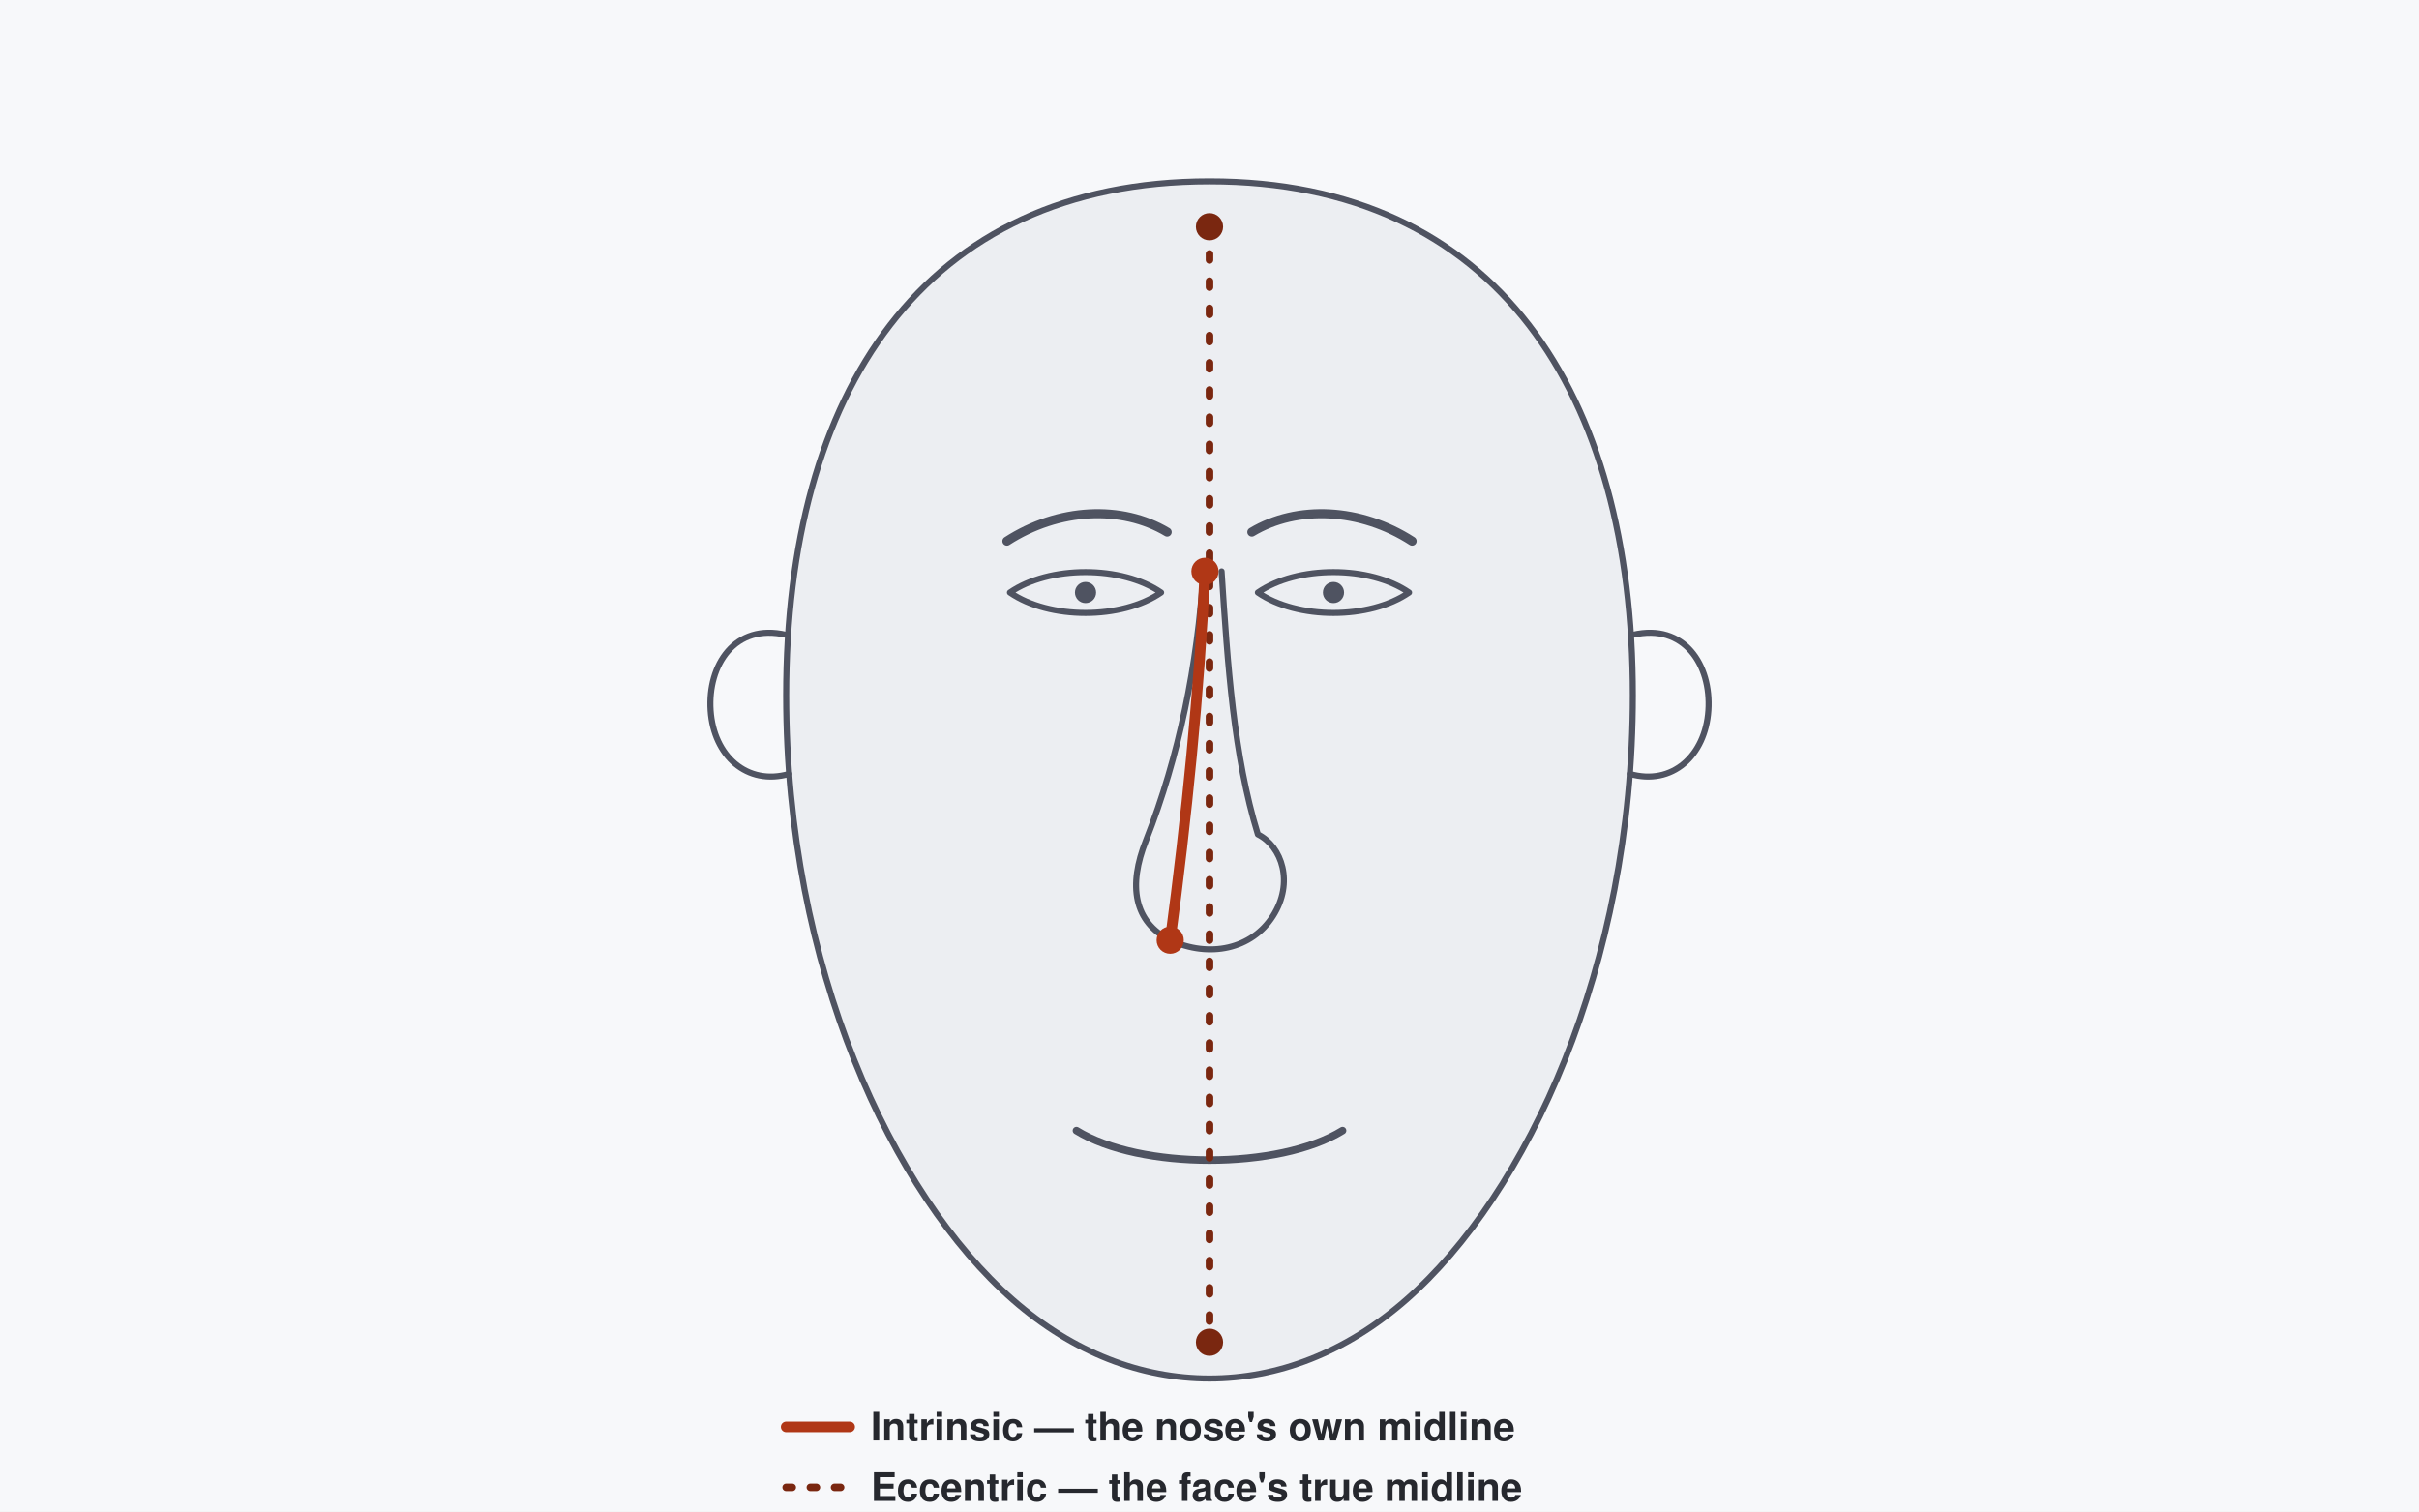
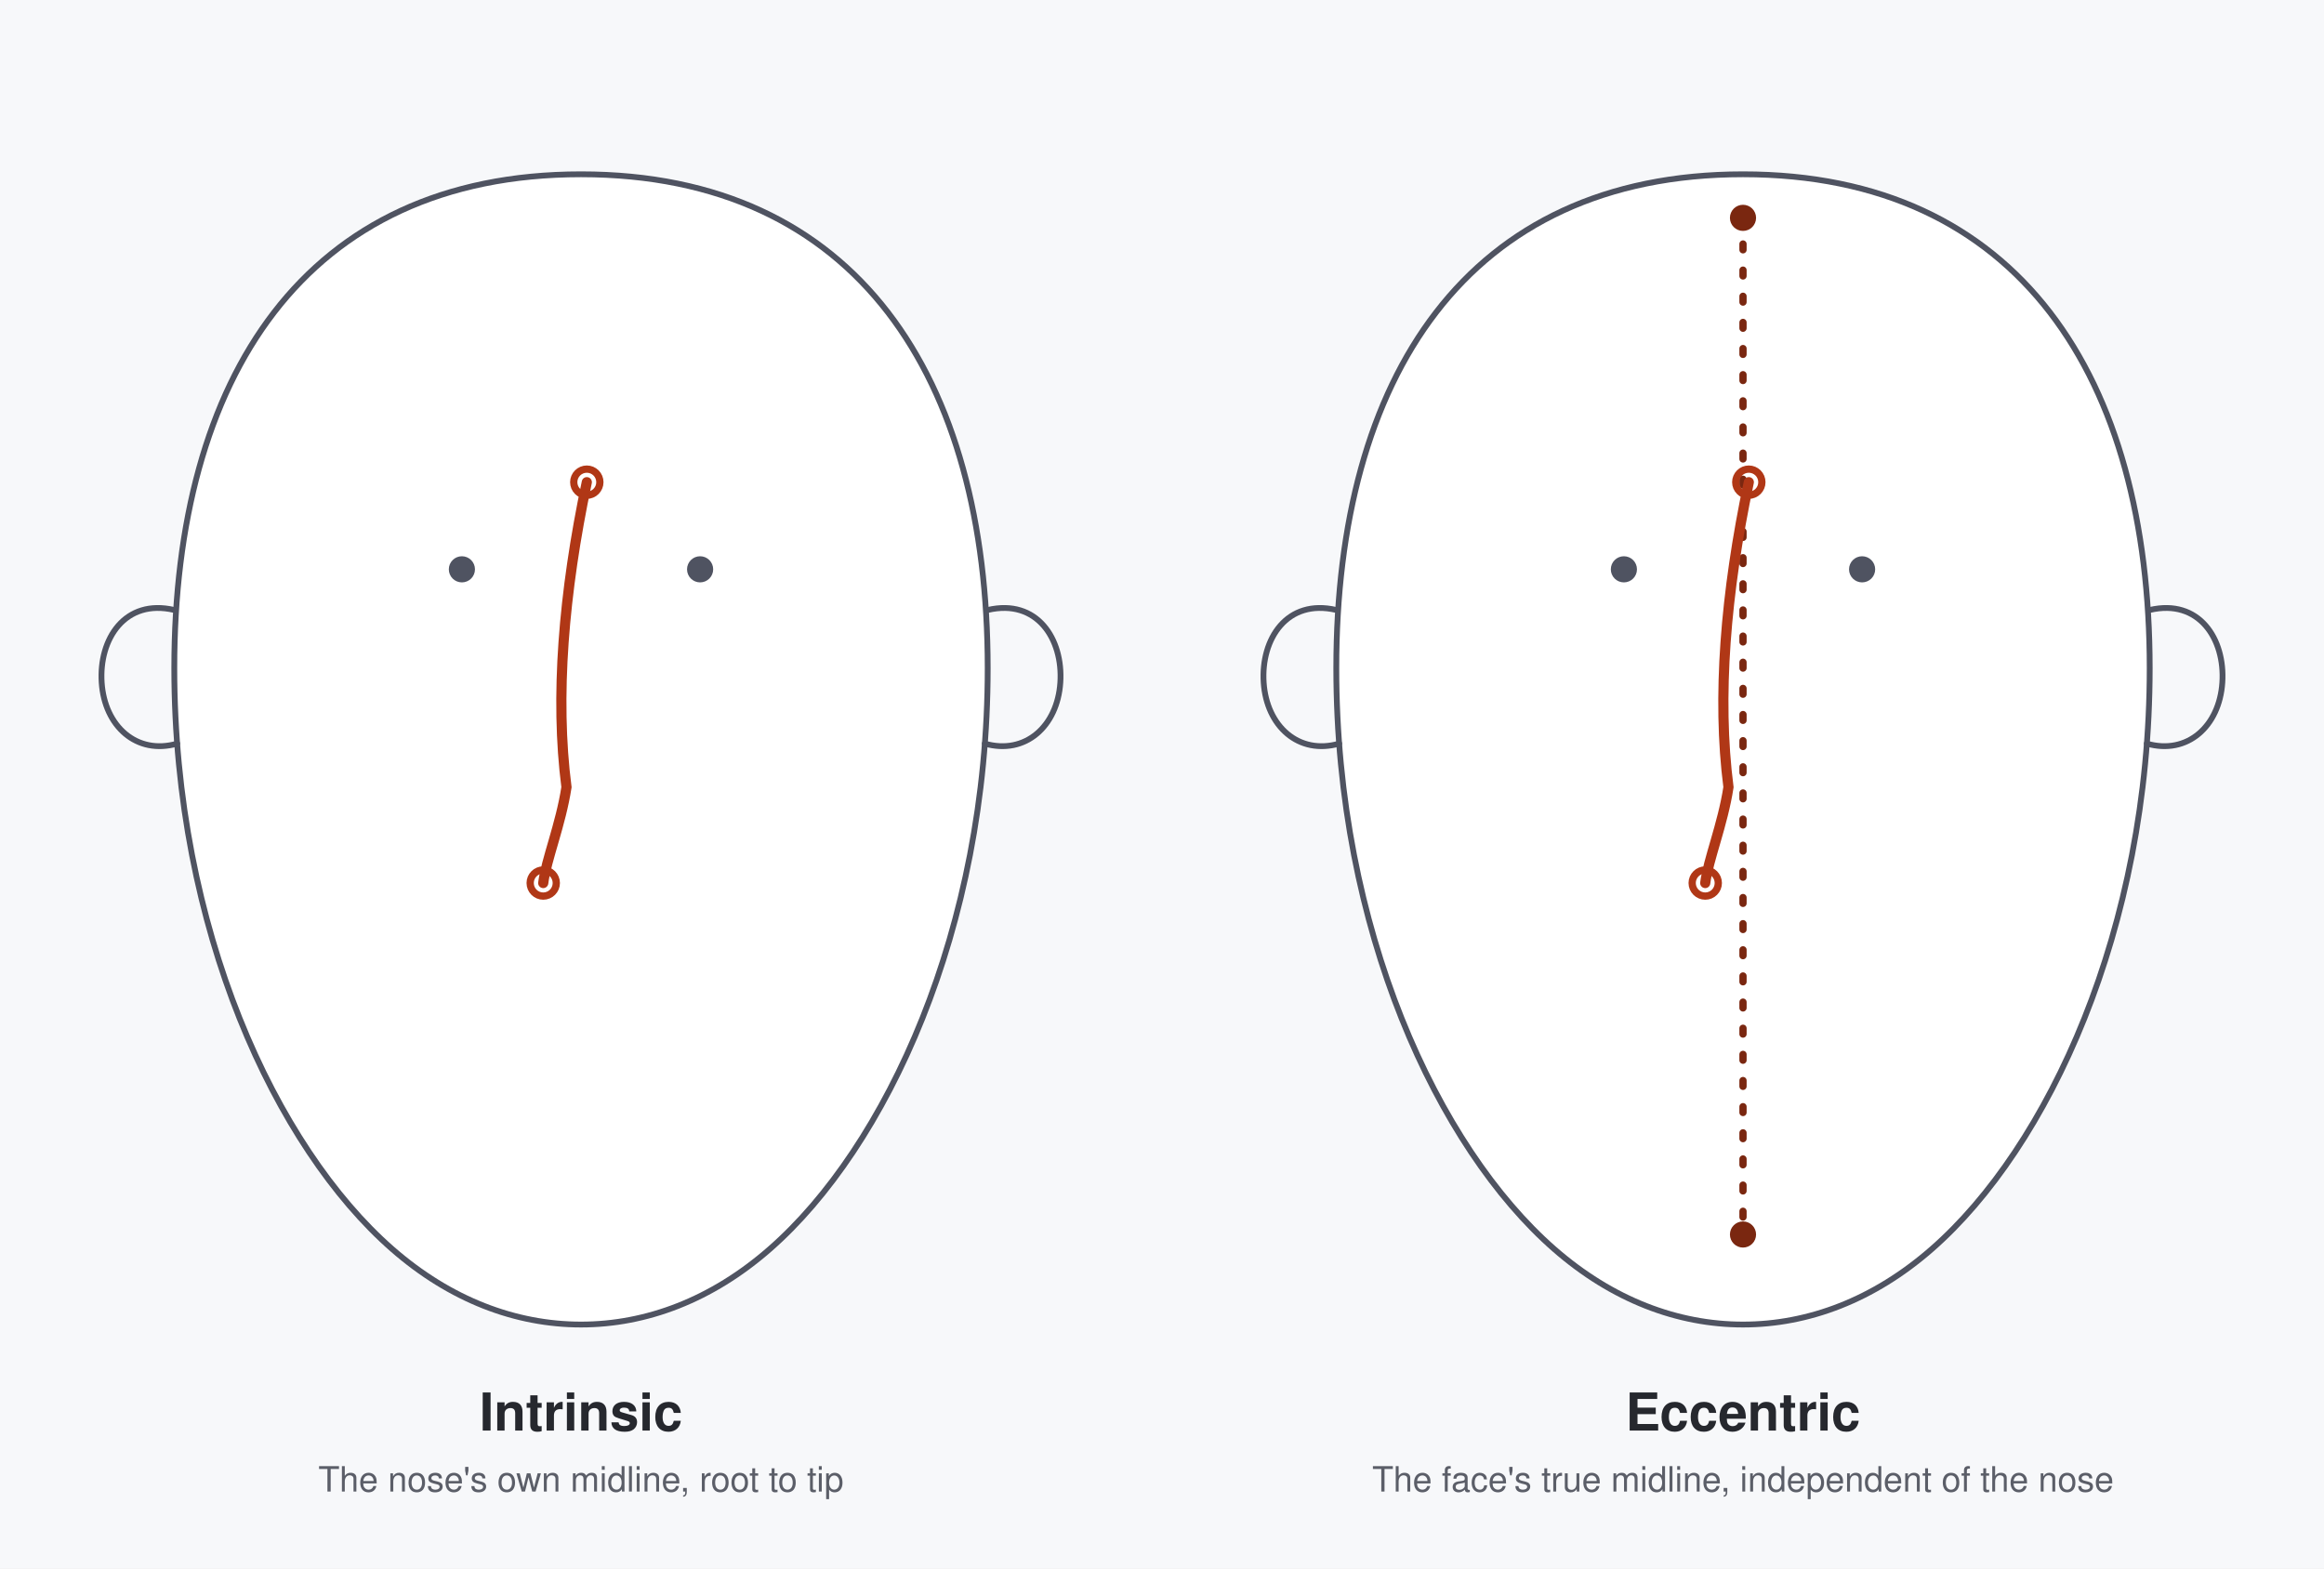
- <svg xmlns="http://www.w3.org/2000/svg" aria-label="Concept diagram: the nose's own intrinsic midline compared against the face's eccentric midline on the same scan" viewBox="0 0 1600 1000">
-   <path fill="#f7f8fa" d="M0 0h1600v1000H0z" />
-   <path fill="#eceef2" stroke="#4f5361" stroke-linejoin="round" stroke-width="4" d="M800 120c190 0 280 140 280 340 0 180-70 330-150 400-40 35-85 52-130 52s-90-17-130-52c-80-70-150-220-150-400 0-200 90-340 280-340Z" />
-   <path fill="none" stroke="#4f5361" stroke-linecap="round" stroke-width="4" d="M520 420c-34-8-52 20-50 50s24 50 52 42m558-92c34-8 52 20 50 50s-24 50-52 42" />
-   <path fill="none" stroke="#4f5361" stroke-linecap="round" stroke-width="6" d="M666 358c34-22 76-24 106-6m56 0c30-18 72-16 106 6" />
-   <path fill="none" stroke="#4f5361" stroke-linejoin="round" stroke-width="4" d="M668 392c26-18 74-18 100 0-26 18-74 18-100 0Zm164 0c26-18 74-18 100 0-26 18-74 18-100 0Z" />
-   <circle cx="718" cy="392" r="7" fill="#4f5361" />
-   <circle cx="882" cy="392" r="7" fill="#4f5361" />
-   <path fill="none" stroke="#4f5361" stroke-linecap="round" stroke-linejoin="round" stroke-width="4" d="M796 378c-4 62-16 122-38 178-12 30-8 54 16 66 26 12 54 6 68-16s6-46-10-54c-16-52-20-112-24-174" />
-   <path fill="none" stroke="#4f5361" stroke-linecap="round" stroke-width="5" d="M712 748c42 26 134 26 176 0" />
-   <path stroke="#7a2710" stroke-dasharray="4 14" stroke-linecap="round" stroke-width="5" d="M800 150v738" />
-   <circle cx="800" cy="150" r="9" fill="#7a2710" />
-   <circle cx="800" cy="888" r="9" fill="#7a2710" />
-   <path fill="none" stroke="#b03716" stroke-linecap="round" stroke-width="7" d="M797 378c-4 82-12 162-23 244" />
-   <circle cx="797" cy="378" r="9" fill="#b03716" />
-   <circle cx="774" cy="622" r="9" fill="#b03716" />
-   <g font-family="Archivo, Helvetica, Arial, sans-serif">
-     <path stroke="#b03716" stroke-linecap="round" stroke-width="7" d="M520 944h42" />
-     <text x="576" y="953" fill="#26282e" font-size="26" font-weight="600">Intrinsic — the nose's own midline</text>
-     <path stroke="#7a2710" stroke-dasharray="4 12" stroke-linecap="round" stroke-width="5" d="M520 984h42" />
-     <text x="576" y="993" fill="#26282e" font-size="26" font-weight="600">Eccentric — the face's true midline</text>
+ <svg xmlns="http://www.w3.org/2000/svg" aria-label="Concept diagram: the nose's own intrinsic midline, side by side with the face's eccentric midline" viewBox="0 0 1600 1080">
+   <path fill="#f7f8fa" d="M0 0h1600v1080H0z" />
+   <g transform="translate(400,0)">
+     <path fill="#fff" stroke="#4f5361" stroke-linejoin="round" stroke-width="4" d="M0 120C190 120 280 260 280 460 280 640 210 790 130 860 90 895 45 912 0 912 -45 912 -90 895 -130 860 -210 790 -280 640 -280 460 -280 260 -190 120 0 120Z" />
+     <path fill="none" stroke="#4f5361" stroke-linecap="round" stroke-width="4" d="M-280 420c-34-8-52 20-50 50s24 50 52 42M280 420c34-8 52 20 50 50s-24 50-52 42" />
+     <circle cx="-82" cy="392" r="9" fill="#4f5361" />
+     <circle cx="82" cy="392" r="9" fill="#4f5361" />
+     <path fill="none" stroke="#b03716" stroke-linecap="round" stroke-width="7" d="M4 332c-16 76-22 148-14 210-4 26-14 50-16 66" />
+     <circle cx="4" cy="332" r="9" fill="none" stroke="#b03716" stroke-width="5" />
+     <circle cx="-26" cy="608" r="9" fill="none" stroke="#b03716" stroke-width="5" />
+   </g>
+   <g transform="translate(1200,0)">
+     <path fill="#fff" stroke="#4f5361" stroke-linejoin="round" stroke-width="4" d="M0 120C190 120 280 260 280 460 280 640 210 790 130 860 90 895 45 912 0 912 -45 912 -90 895 -130 860 -210 790 -280 640 -280 460 -280 260 -190 120 0 120Z" />
+     <path fill="none" stroke="#4f5361" stroke-linecap="round" stroke-width="4" d="M-280 420c-34-8-52 20-50 50s24 50 52 42M280 420c34-8 52 20 50 50s-24 50-52 42" />
+     <circle cx="-82" cy="392" r="9" fill="#4f5361" />
+     <circle cx="82" cy="392" r="9" fill="#4f5361" />
+     <path stroke="#7a2710" stroke-dasharray="4 14" stroke-linecap="round" stroke-width="5" d="M0 150v700" />
+     <circle cx="0" cy="150" r="9" fill="#7a2710" />
+     <circle cx="0" cy="850" r="9" fill="#7a2710" />
+     <path fill="none" stroke="#b03716" stroke-linecap="round" stroke-width="7" d="M4 332c-16 76-22 148-14 210-4 26-14 50-16 66" />
+     <circle cx="4" cy="332" r="9" fill="none" stroke="#b03716" stroke-width="5" />
+     <circle cx="-26" cy="608" r="9" fill="none" stroke="#b03716" stroke-width="5" />
+   </g>
+   <g font-family="Archivo, Helvetica, Arial, sans-serif" text-anchor="middle">
+     <text x="400" y="985" fill="#26282e" font-size="36" font-weight="700">Intrinsic</text>
+     <text x="400" y="1027" fill="#5b5e68" font-size="24">The nose's own midline, root to tip</text>
+     <text x="1200" y="985" fill="#26282e" font-size="36" font-weight="700">Eccentric</text>
+     <text x="1200" y="1027" fill="#5b5e68" font-size="24">The face's true midline, independent of the nose</text>
  </g>
</svg>
